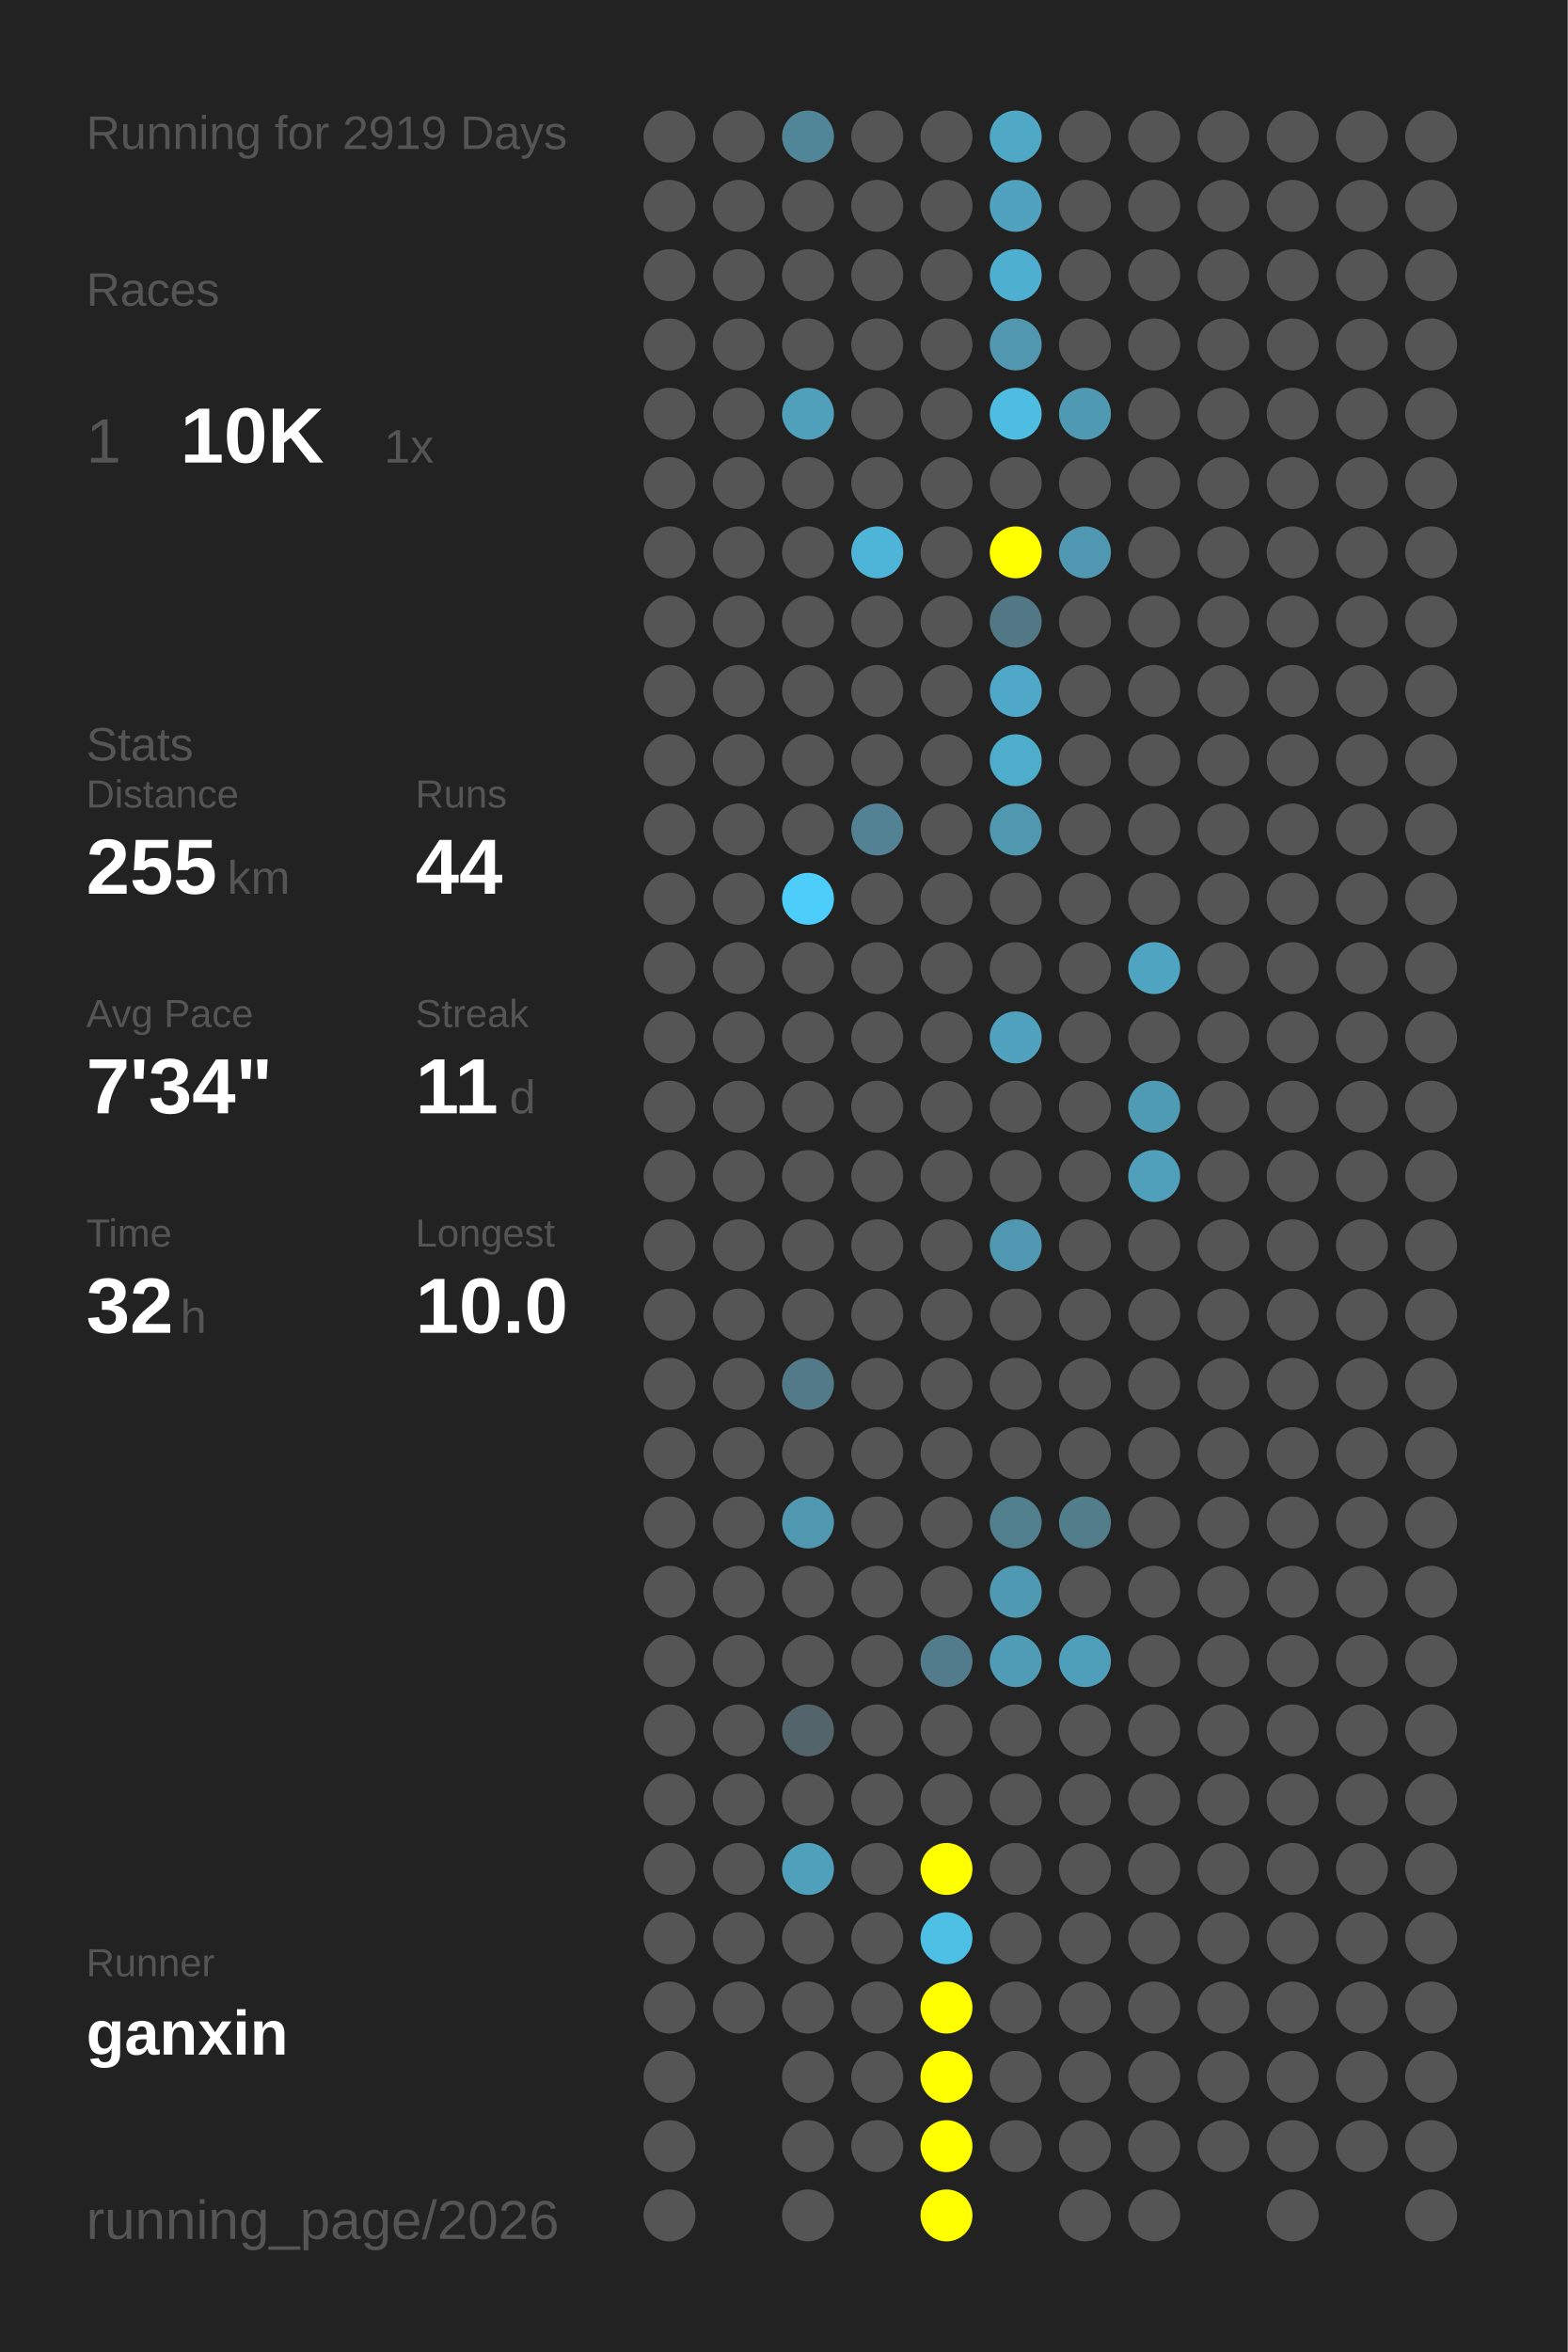
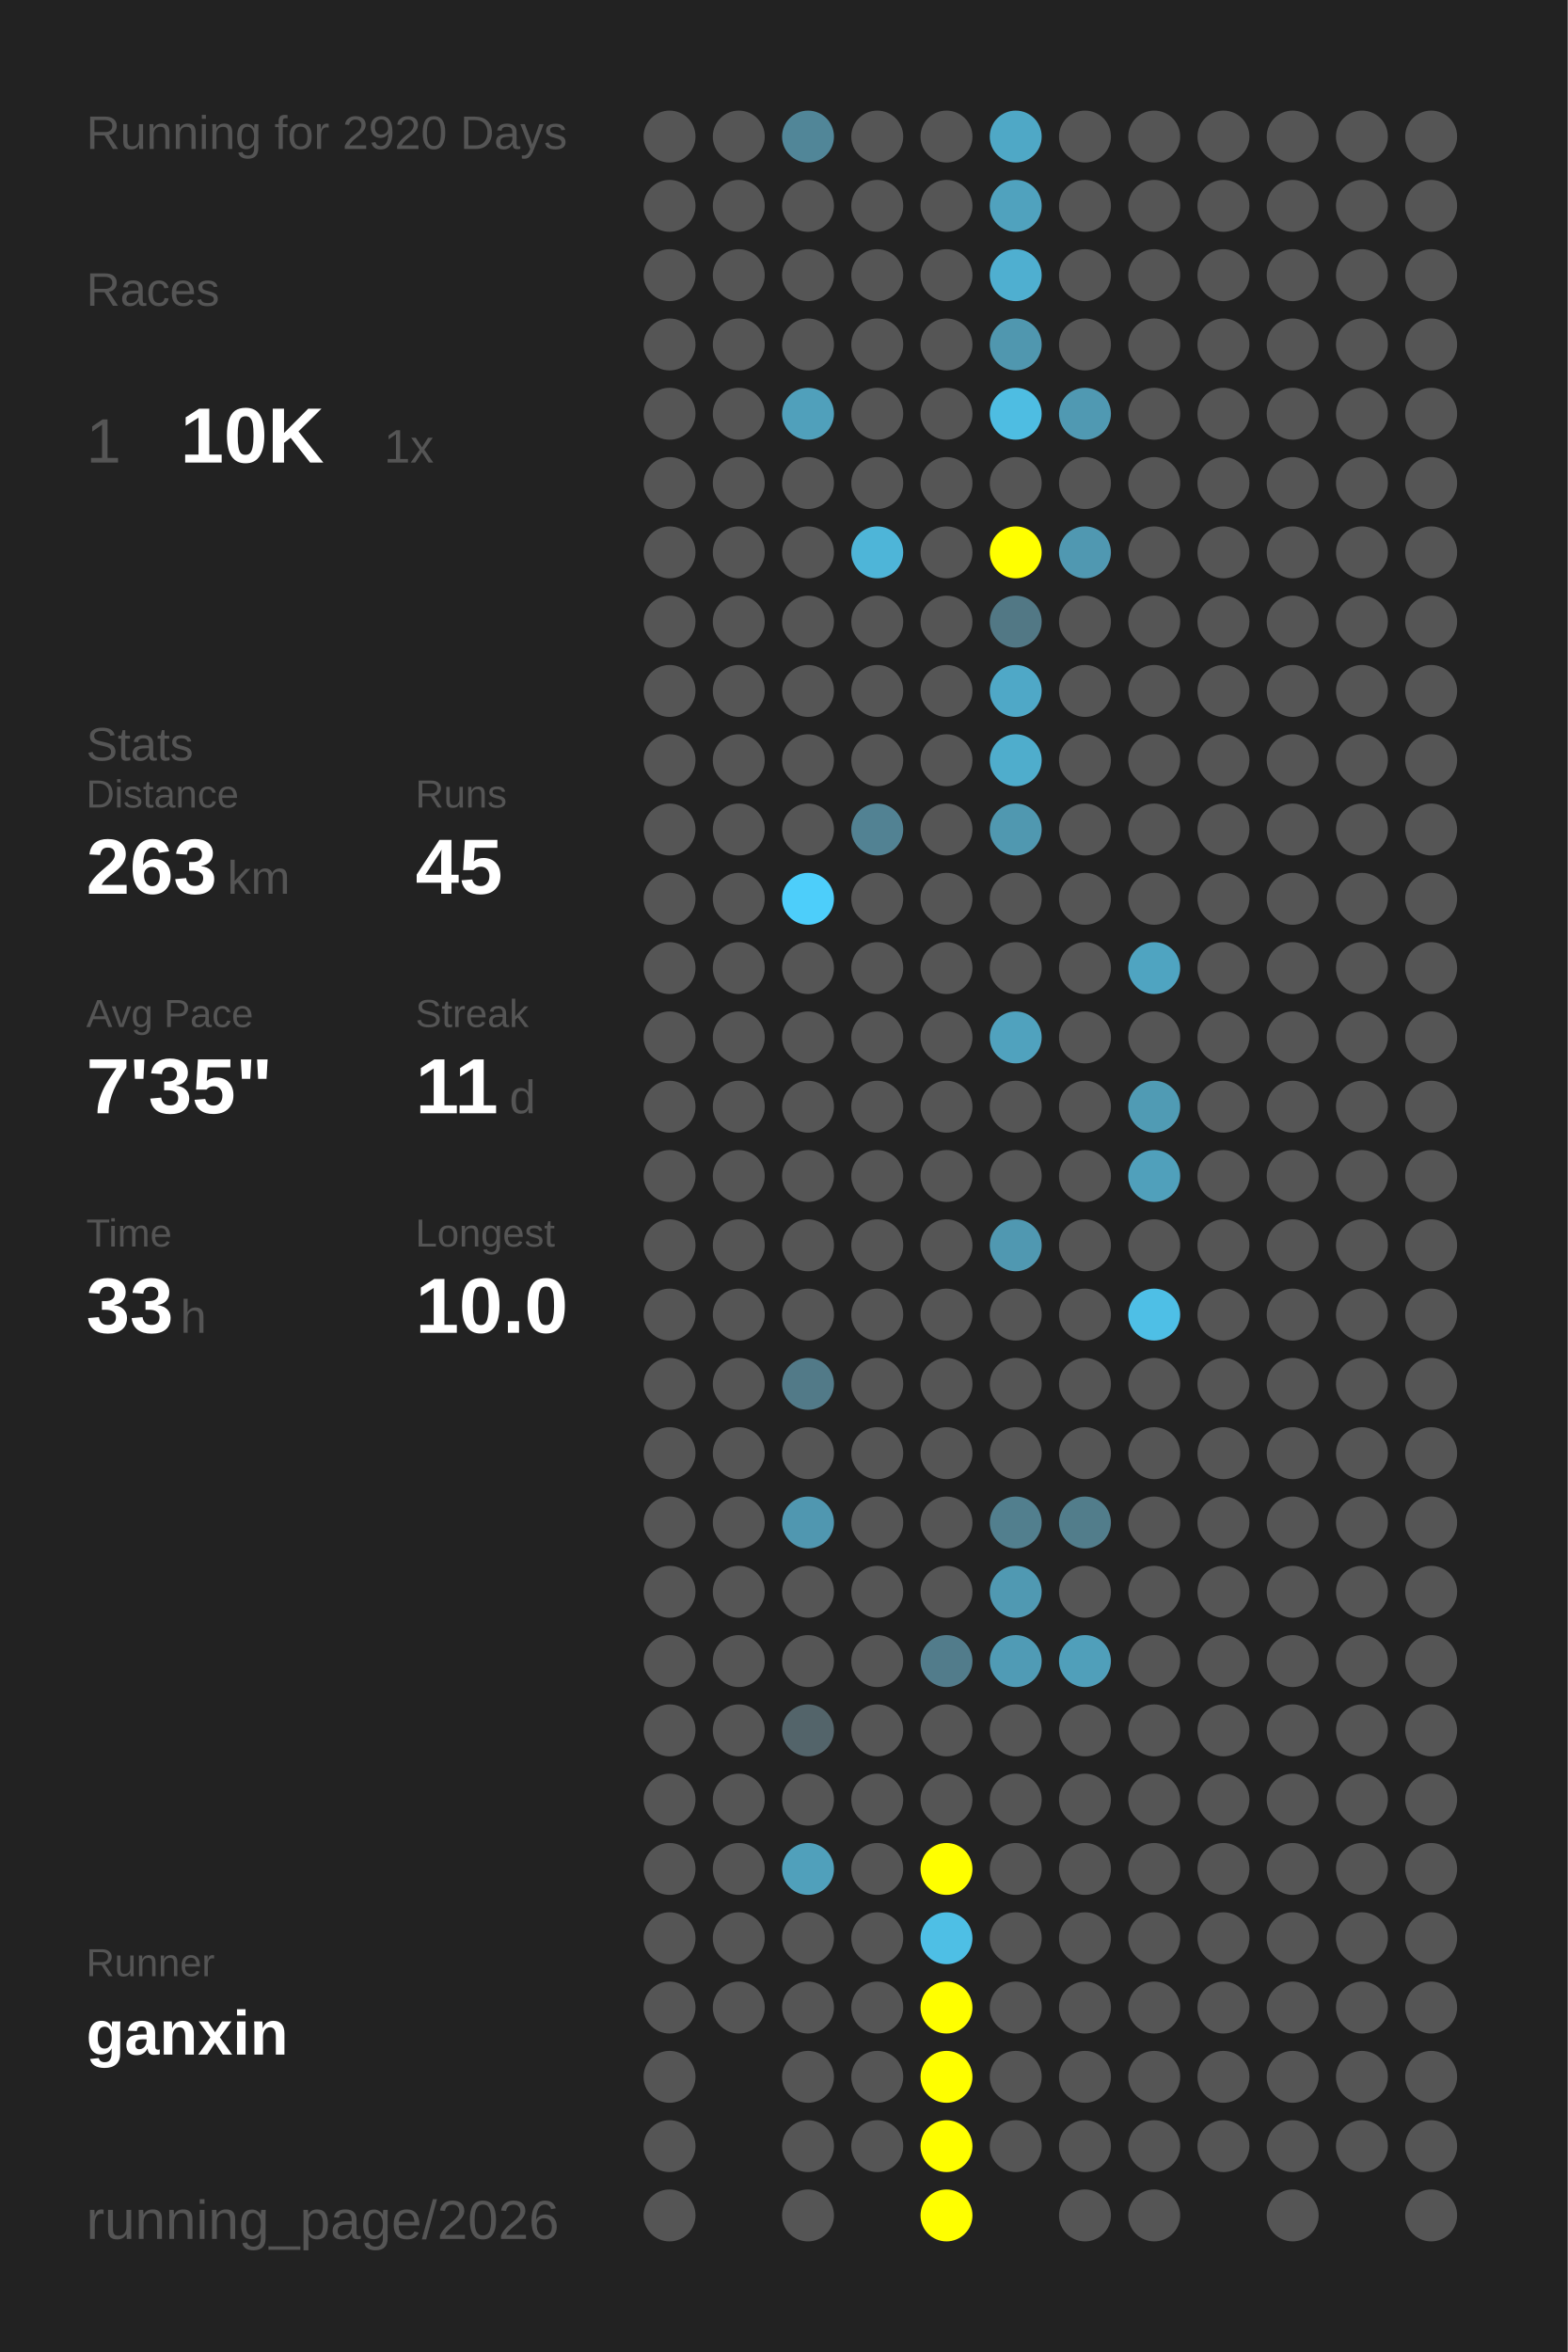
<svg xmlns="http://www.w3.org/2000/svg" baseProfile="full" height="300mm" version="1.1" viewBox="0,0,200,300" width="200mm">
  <defs />
  <rect fill="#222222" height="300" width="200" x="0" y="0" />
-   <text fill="#555555" style="font-size:6px; font-family:Arial;" x="11" y="19">Running for 2919 Days</text>
+   <text fill="#555555" style="font-size:6px; font-family:Arial;" x="11" y="19">Running for 2920 Days</text>
  <text fill="#555555" style="font-size:6px; font-family:Arial;" x="11" y="39">Races</text>
  <text fill="#555555" style="font-size:8px; font-family:Arial;" x="11" y="59">1</text>
  <text fill="#FFFFFF" style="font-size:10px; font-family:Arial; font-weight:bold;" x="23" y="59">10K</text>
  <text fill="#555555" style="font-size:6px; font-family:Arial;" x="49" y="59">1x</text>
  <text fill="#555555" style="font-size:6px; font-family:Arial;" x="11" y="97">Stats</text>
  <text fill="#555555" style="font-size:5px; font-family:Arial;" x="11" y="103">Distance</text>
-   <text fill="#FFFFFF" style="font-size:10px; font-family:Arial; font-weight:bold;" x="11" y="114">255</text>
+   <text fill="#FFFFFF" style="font-size:10px; font-family:Arial; font-weight:bold;" x="11" y="114">263</text>
  <text fill="#555555" style="font-size:6px; font-family:Arial;" x="29" y="114">km</text>
  <text fill="#555555" style="font-size:5px; font-family:Arial;" x="53" y="103">Runs</text>
-   <text fill="#FFFFFF" style="font-size:10px; font-family:Arial; font-weight:bold;" x="53" y="114">44</text>
+   <text fill="#FFFFFF" style="font-size:10px; font-family:Arial; font-weight:bold;" x="53" y="114">45</text>
  <text fill="#555555" style="font-size:5px; font-family:Arial;" x="11" y="131">Avg Pace</text>
-   <text fill="#FFFFFF" style="font-size:10px; font-family:Arial; font-weight:bold;" x="11" y="142">7'34"</text>
+   <text fill="#FFFFFF" style="font-size:10px; font-family:Arial; font-weight:bold;" x="11" y="142">7'35"</text>
  <text fill="#555555" style="font-size:5px; font-family:Arial;" x="53" y="131">Streak</text>
  <text fill="#FFFFFF" style="font-size:10px; font-family:Arial; font-weight:bold;" x="53" y="142">11</text>
  <text fill="#555555" style="font-size:6px; font-family:Arial;" x="65" y="142">d</text>
  <text fill="#555555" style="font-size:5px; font-family:Arial;" x="11" y="159">Time</text>
-   <text fill="#FFFFFF" style="font-size:10px; font-family:Arial; font-weight:bold;" x="11" y="170">32</text>
+   <text fill="#FFFFFF" style="font-size:10px; font-family:Arial; font-weight:bold;" x="11" y="170">33</text>
  <text fill="#555555" style="font-size:6px; font-family:Arial;" x="23" y="170">h</text>
  <text fill="#555555" style="font-size:5px; font-family:Arial;" x="53" y="159">Longest</text>
  <text fill="#FFFFFF" style="font-size:10px; font-family:Arial; font-weight:bold;" x="53" y="170">10.0</text>
  <text fill="#555555" style="font-size:5px; font-family:Arial;" x="11" y="252.065">Runner</text>
  <text fill="#FFFFFF" style="font-size:8px; font-family:Arial; font-weight:bold;" x="11" y="262.065">ganxin</text>
  <text fill="#555555" style="font-size:7px; font-family:Arial;" x="11" y="285.581">running_page/2026</text>
  <circle cx="85.417" cy="17.419" fill="#555555" r="3.312" />
  <circle cx="85.417" cy="26.258" fill="#555555" r="3.312" />
  <circle cx="85.417" cy="35.097" fill="#555555" r="3.312" />
  <circle cx="85.417" cy="43.935" fill="#555555" r="3.312" />
  <circle cx="85.417" cy="52.774" fill="#555555" r="3.312" />
  <circle cx="85.417" cy="61.613" fill="#555555" r="3.312" />
  <circle cx="85.417" cy="70.452" fill="#555555" r="3.312" />
  <circle cx="85.417" cy="79.29" fill="#555555" r="3.312" />
  <circle cx="85.417" cy="88.129" fill="#555555" r="3.312" />
  <circle cx="85.417" cy="96.968" fill="#555555" r="3.312" />
  <circle cx="85.417" cy="105.806" fill="#555555" r="3.312" />
  <circle cx="85.417" cy="114.645" fill="#555555" r="3.312" />
  <circle cx="85.417" cy="123.484" fill="#555555" r="3.312" />
  <circle cx="85.417" cy="132.323" fill="#555555" r="3.312" />
  <circle cx="85.417" cy="141.161" fill="#555555" r="3.312" />
  <circle cx="85.417" cy="150" fill="#555555" r="3.312" />
  <circle cx="85.417" cy="158.839" fill="#555555" r="3.312" />
  <circle cx="85.417" cy="167.677" fill="#555555" r="3.312" />
  <circle cx="85.417" cy="176.516" fill="#555555" r="3.312" />
  <circle cx="85.417" cy="185.355" fill="#555555" r="3.312" />
  <circle cx="85.417" cy="194.194" fill="#555555" r="3.312" />
  <circle cx="85.417" cy="203.032" fill="#555555" r="3.312" />
  <circle cx="85.417" cy="211.871" fill="#555555" r="3.312" />
  <circle cx="85.417" cy="220.71" fill="#555555" r="3.312" />
  <circle cx="85.417" cy="229.548" fill="#555555" r="3.312" />
  <circle cx="85.417" cy="238.387" fill="#555555" r="3.312" />
  <circle cx="85.417" cy="247.226" fill="#555555" r="3.312" />
  <circle cx="85.417" cy="256.065" fill="#555555" r="3.312" />
  <circle cx="85.417" cy="264.903" fill="#555555" r="3.312" />
  <circle cx="85.417" cy="273.742" fill="#555555" r="3.312" />
  <circle cx="85.417" cy="282.581" fill="#555555" r="3.312" />
  <circle cx="94.25" cy="17.419" fill="#555555" r="3.312" />
  <circle cx="94.25" cy="26.258" fill="#555555" r="3.312" />
  <circle cx="94.25" cy="35.097" fill="#555555" r="3.312" />
  <circle cx="94.25" cy="43.935" fill="#555555" r="3.312" />
  <circle cx="94.25" cy="52.774" fill="#555555" r="3.312" />
  <circle cx="94.25" cy="61.613" fill="#555555" r="3.312" />
  <circle cx="94.25" cy="70.452" fill="#555555" r="3.312" />
  <circle cx="94.25" cy="79.29" fill="#555555" r="3.312" />
  <circle cx="94.25" cy="88.129" fill="#555555" r="3.312" />
  <circle cx="94.25" cy="96.968" fill="#555555" r="3.312" />
  <circle cx="94.25" cy="105.806" fill="#555555" r="3.312" />
  <circle cx="94.25" cy="114.645" fill="#555555" r="3.312" />
  <circle cx="94.25" cy="123.484" fill="#555555" r="3.312" />
  <circle cx="94.25" cy="132.323" fill="#555555" r="3.312" />
  <circle cx="94.25" cy="141.161" fill="#555555" r="3.312" />
  <circle cx="94.25" cy="150" fill="#555555" r="3.312" />
  <circle cx="94.25" cy="158.839" fill="#555555" r="3.312" />
  <circle cx="94.25" cy="167.677" fill="#555555" r="3.312" />
  <circle cx="94.25" cy="176.516" fill="#555555" r="3.312" />
  <circle cx="94.25" cy="185.355" fill="#555555" r="3.312" />
  <circle cx="94.25" cy="194.194" fill="#555555" r="3.312" />
  <circle cx="94.25" cy="203.032" fill="#555555" r="3.312" />
  <circle cx="94.25" cy="211.871" fill="#555555" r="3.312" />
  <circle cx="94.25" cy="220.71" fill="#555555" r="3.312" />
  <circle cx="94.25" cy="229.548" fill="#555555" r="3.312" />
  <circle cx="94.25" cy="238.387" fill="#555555" r="3.312" />
  <circle cx="94.25" cy="247.226" fill="#555555" r="3.312" />
  <circle cx="94.25" cy="256.065" fill="#555555" r="3.312" />
  <circle cx="103.083" cy="17.419" fill="#518698" r="3.312" />
  <circle cx="103.083" cy="26.258" fill="#555555" r="3.312" />
  <circle cx="103.083" cy="35.097" fill="#555555" r="3.312" />
  <circle cx="103.083" cy="43.935" fill="#555555" r="3.312" />
  <circle cx="103.083" cy="52.774" fill="#50a0bb" r="3.312" />
  <circle cx="103.083" cy="61.613" fill="#555555" r="3.312" />
  <circle cx="103.083" cy="70.452" fill="#555555" r="3.312" />
  <circle cx="103.083" cy="79.29" fill="#555555" r="3.312" />
  <circle cx="103.083" cy="88.129" fill="#555555" r="3.312" />
  <circle cx="103.083" cy="96.968" fill="#555555" r="3.312" />
  <circle cx="103.083" cy="105.806" fill="#555555" r="3.312" />
  <circle cx="103.083" cy="114.645" fill="#4dcefa" r="3.312" />
  <circle cx="103.083" cy="123.484" fill="#555555" r="3.312" />
  <circle cx="103.083" cy="132.323" fill="#555555" r="3.312" />
  <circle cx="103.083" cy="141.161" fill="#555555" r="3.312" />
  <circle cx="103.083" cy="150" fill="#555555" r="3.312" />
  <circle cx="103.083" cy="158.839" fill="#555555" r="3.312" />
  <circle cx="103.083" cy="167.677" fill="#555555" r="3.312" />
  <circle cx="103.083" cy="176.516" fill="#527a88" r="3.312" />
  <circle cx="103.083" cy="185.355" fill="#555555" r="3.312" />
  <circle cx="103.083" cy="194.194" fill="#5097b0" r="3.312" />
  <circle cx="103.083" cy="203.032" fill="#555555" r="3.312" />
  <circle cx="103.083" cy="211.871" fill="#555555" r="3.312" />
  <circle cx="103.083" cy="220.71" fill="#53646a" r="3.312" />
  <circle cx="103.083" cy="229.548" fill="#555555" r="3.312" />
  <circle cx="103.083" cy="238.387" fill="#50a0bb" r="3.312" />
  <circle cx="103.083" cy="247.226" fill="#555555" r="3.312" />
  <circle cx="103.083" cy="256.065" fill="#555555" r="3.312" />
  <circle cx="103.083" cy="264.903" fill="#555555" r="3.312" />
  <circle cx="103.083" cy="273.742" fill="#555555" r="3.312" />
  <circle cx="103.083" cy="282.581" fill="#555555" r="3.312" />
  <circle cx="111.917" cy="17.419" fill="#555555" r="3.312" />
  <circle cx="111.917" cy="26.258" fill="#555555" r="3.312" />
  <circle cx="111.917" cy="35.097" fill="#555555" r="3.312" />
  <circle cx="111.917" cy="43.935" fill="#555555" r="3.312" />
  <circle cx="111.917" cy="52.774" fill="#555555" r="3.312" />
  <circle cx="111.917" cy="61.613" fill="#555555" r="3.312" />
  <circle cx="111.917" cy="70.452" fill="#4eb5d8" r="3.312" />
  <circle cx="111.917" cy="79.29" fill="#555555" r="3.312" />
  <circle cx="111.917" cy="88.129" fill="#555555" r="3.312" />
  <circle cx="111.917" cy="96.968" fill="#555555" r="3.312" />
  <circle cx="111.917" cy="105.806" fill="#528293" r="3.312" />
  <circle cx="111.917" cy="114.645" fill="#555555" r="3.312" />
  <circle cx="111.917" cy="123.484" fill="#555555" r="3.312" />
  <circle cx="111.917" cy="132.323" fill="#555555" r="3.312" />
  <circle cx="111.917" cy="141.161" fill="#555555" r="3.312" />
  <circle cx="111.917" cy="150" fill="#555555" r="3.312" />
  <circle cx="111.917" cy="158.839" fill="#555555" r="3.312" />
  <circle cx="111.917" cy="167.677" fill="#555555" r="3.312" />
  <circle cx="111.917" cy="176.516" fill="#555555" r="3.312" />
  <circle cx="111.917" cy="185.355" fill="#555555" r="3.312" />
  <circle cx="111.917" cy="194.194" fill="#555555" r="3.312" />
  <circle cx="111.917" cy="203.032" fill="#555555" r="3.312" />
  <circle cx="111.917" cy="211.871" fill="#555555" r="3.312" />
  <circle cx="111.917" cy="220.71" fill="#555555" r="3.312" />
  <circle cx="111.917" cy="229.548" fill="#555555" r="3.312" />
  <circle cx="111.917" cy="238.387" fill="#555555" r="3.312" />
  <circle cx="111.917" cy="247.226" fill="#555555" r="3.312" />
  <circle cx="111.917" cy="256.065" fill="#555555" r="3.312" />
  <circle cx="111.917" cy="264.903" fill="#555555" r="3.312" />
  <circle cx="111.917" cy="273.742" fill="#555555" r="3.312" />
  <circle cx="120.75" cy="17.419" fill="#555555" r="3.312" />
  <circle cx="120.75" cy="26.258" fill="#555555" r="3.312" />
  <circle cx="120.75" cy="35.097" fill="#555555" r="3.312" />
  <circle cx="120.75" cy="43.935" fill="#555555" r="3.312" />
  <circle cx="120.75" cy="52.774" fill="#555555" r="3.312" />
  <circle cx="120.75" cy="61.613" fill="#555555" r="3.312" />
  <circle cx="120.75" cy="70.452" fill="#555555" r="3.312" />
  <circle cx="120.75" cy="79.29" fill="#555555" r="3.312" />
  <circle cx="120.75" cy="88.129" fill="#555555" r="3.312" />
  <circle cx="120.75" cy="96.968" fill="#555555" r="3.312" />
  <circle cx="120.75" cy="105.806" fill="#555555" r="3.312" />
  <circle cx="120.75" cy="114.645" fill="#555555" r="3.312" />
  <circle cx="120.75" cy="123.484" fill="#555555" r="3.312" />
  <circle cx="120.75" cy="132.323" fill="#555555" r="3.312" />
  <circle cx="120.75" cy="141.161" fill="#555555" r="3.312" />
  <circle cx="120.75" cy="150" fill="#555555" r="3.312" />
  <circle cx="120.75" cy="158.839" fill="#555555" r="3.312" />
  <circle cx="120.75" cy="167.677" fill="#555555" r="3.312" />
  <circle cx="120.75" cy="176.516" fill="#555555" r="3.312" />
  <circle cx="120.75" cy="185.355" fill="#555555" r="3.312" />
  <circle cx="120.75" cy="194.194" fill="#555555" r="3.312" />
  <circle cx="120.75" cy="203.032" fill="#555555" r="3.312" />
  <circle cx="120.75" cy="211.871" fill="#527c8b" r="3.312" />
  <circle cx="120.75" cy="220.71" fill="#555555" r="3.312" />
  <circle cx="120.75" cy="229.548" fill="#555555" r="3.312" />
  <circle cx="120.75" cy="238.387" fill="#FFFF00" r="3.312" />
  <circle cx="120.75" cy="247.226" fill="#4ebfe5" r="3.312" />
  <circle cx="120.75" cy="256.065" fill="#FFFF00" r="3.312" />
  <circle cx="120.75" cy="264.903" fill="#FFFF00" r="3.312" />
  <circle cx="120.75" cy="273.742" fill="#FFFF00" r="3.312" />
  <circle cx="120.75" cy="282.581" fill="#FFFF00" r="3.312" />
  <circle cx="129.583" cy="17.419" fill="#4fa8c6" r="3.312" />
  <circle cx="129.583" cy="26.258" fill="#50a2be" r="3.312" />
  <circle cx="129.583" cy="35.097" fill="#4fafd0" r="3.312" />
  <circle cx="129.583" cy="43.935" fill="#5097af" r="3.312" />
  <circle cx="129.583" cy="52.774" fill="#4ebde2" r="3.312" />
  <circle cx="129.583" cy="61.613" fill="#555555" r="3.312" />
  <circle cx="129.583" cy="70.452" fill="#FFFF00" r="3.312" />
  <circle cx="129.583" cy="79.29" fill="#527885" r="3.312" />
  <circle cx="129.583" cy="88.129" fill="#4fa8c7" r="3.312" />
  <circle cx="129.583" cy="96.968" fill="#4fadcc" r="3.312" />
  <circle cx="129.583" cy="105.806" fill="#5098b0" r="3.312" />
  <circle cx="129.583" cy="114.645" fill="#555555" r="3.312" />
  <circle cx="129.583" cy="123.484" fill="#555555" r="3.312" />
  <circle cx="129.583" cy="132.323" fill="#50a2be" r="3.312" />
  <circle cx="129.583" cy="141.161" fill="#555555" r="3.312" />
  <circle cx="129.583" cy="150" fill="#555555" r="3.312" />
  <circle cx="129.583" cy="158.839" fill="#5098b1" r="3.312" />
  <circle cx="129.583" cy="167.677" fill="#555555" r="3.312" />
  <circle cx="129.583" cy="176.516" fill="#555555" r="3.312" />
  <circle cx="129.583" cy="185.355" fill="#555555" r="3.312" />
  <circle cx="129.583" cy="194.194" fill="#527f8e" r="3.312" />
  <circle cx="129.583" cy="203.032" fill="#5099b2" r="3.312" />
  <circle cx="129.583" cy="211.871" fill="#509bb5" r="3.312" />
  <circle cx="129.583" cy="220.71" fill="#555555" r="3.312" />
  <circle cx="129.583" cy="229.548" fill="#555555" r="3.312" />
  <circle cx="129.583" cy="238.387" fill="#555555" r="3.312" />
  <circle cx="129.583" cy="247.226" fill="#555555" r="3.312" />
  <circle cx="129.583" cy="256.065" fill="#555555" r="3.312" />
  <circle cx="129.583" cy="264.903" fill="#555555" r="3.312" />
  <circle cx="129.583" cy="273.742" fill="#555555" r="3.312" />
  <circle cx="138.417" cy="17.419" fill="#555555" r="3.312" />
  <circle cx="138.417" cy="26.258" fill="#555555" r="3.312" />
  <circle cx="138.417" cy="35.097" fill="#555555" r="3.312" />
  <circle cx="138.417" cy="43.935" fill="#555555" r="3.312" />
  <circle cx="138.417" cy="52.774" fill="#5099b2" r="3.312" />
  <circle cx="138.417" cy="61.613" fill="#555555" r="3.312" />
  <circle cx="138.417" cy="70.452" fill="#5098b1" r="3.312" />
  <circle cx="138.417" cy="79.29" fill="#555555" r="3.312" />
  <circle cx="138.417" cy="88.129" fill="#555555" r="3.312" />
  <circle cx="138.417" cy="96.968" fill="#555555" r="3.312" />
  <circle cx="138.417" cy="105.806" fill="#555555" r="3.312" />
  <circle cx="138.417" cy="114.645" fill="#555555" r="3.312" />
  <circle cx="138.417" cy="123.484" fill="#555555" r="3.312" />
  <circle cx="138.417" cy="132.323" fill="#555555" r="3.312" />
  <circle cx="138.417" cy="141.161" fill="#555555" r="3.312" />
  <circle cx="138.417" cy="150" fill="#555555" r="3.312" />
  <circle cx="138.417" cy="158.839" fill="#555555" r="3.312" />
  <circle cx="138.417" cy="167.677" fill="#555555" r="3.312" />
  <circle cx="138.417" cy="176.516" fill="#555555" r="3.312" />
  <circle cx="138.417" cy="185.355" fill="#555555" r="3.312" />
  <circle cx="138.417" cy="194.194" fill="#527d8b" r="3.312" />
  <circle cx="138.417" cy="203.032" fill="#555555" r="3.312" />
  <circle cx="138.417" cy="211.871" fill="#509fba" r="3.312" />
  <circle cx="138.417" cy="220.71" fill="#555555" r="3.312" />
  <circle cx="138.417" cy="229.548" fill="#555555" r="3.312" />
  <circle cx="138.417" cy="238.387" fill="#555555" r="3.312" />
  <circle cx="138.417" cy="247.226" fill="#555555" r="3.312" />
  <circle cx="138.417" cy="256.065" fill="#555555" r="3.312" />
  <circle cx="138.417" cy="264.903" fill="#555555" r="3.312" />
  <circle cx="138.417" cy="273.742" fill="#555555" r="3.312" />
  <circle cx="138.417" cy="282.581" fill="#555555" r="3.312" />
  <circle cx="147.25" cy="17.419" fill="#555555" r="3.312" />
  <circle cx="147.25" cy="26.258" fill="#555555" r="3.312" />
  <circle cx="147.25" cy="35.097" fill="#555555" r="3.312" />
  <circle cx="147.25" cy="43.935" fill="#555555" r="3.312" />
  <circle cx="147.25" cy="52.774" fill="#555555" r="3.312" />
  <circle cx="147.25" cy="61.613" fill="#555555" r="3.312" />
  <circle cx="147.25" cy="70.452" fill="#555555" r="3.312" />
  <circle cx="147.25" cy="79.29" fill="#555555" r="3.312" />
  <circle cx="147.25" cy="88.129" fill="#555555" r="3.312" />
  <circle cx="147.25" cy="96.968" fill="#555555" r="3.312" />
  <circle cx="147.25" cy="105.806" fill="#555555" r="3.312" />
  <circle cx="147.25" cy="114.645" fill="#555555" r="3.312" />
  <circle cx="147.25" cy="123.484" fill="#4fa4c1" r="3.312" />
  <circle cx="147.25" cy="132.323" fill="#555555" r="3.312" />
  <circle cx="147.25" cy="141.161" fill="#509bb4" r="3.312" />
  <circle cx="147.25" cy="150" fill="#50a0bb" r="3.312" />
  <circle cx="147.25" cy="158.839" fill="#555555" r="3.312" />
-   <circle cx="147.25" cy="167.677" fill="#555555" r="3.312" />
+   <circle cx="147.25" cy="167.677" fill="#4ebfe6" r="3.312" />
  <circle cx="147.25" cy="176.516" fill="#555555" r="3.312" />
  <circle cx="147.25" cy="185.355" fill="#555555" r="3.312" />
  <circle cx="147.25" cy="194.194" fill="#555555" r="3.312" />
  <circle cx="147.25" cy="203.032" fill="#555555" r="3.312" />
  <circle cx="147.25" cy="211.871" fill="#555555" r="3.312" />
  <circle cx="147.25" cy="220.71" fill="#555555" r="3.312" />
  <circle cx="147.25" cy="229.548" fill="#555555" r="3.312" />
  <circle cx="147.25" cy="238.387" fill="#555555" r="3.312" />
  <circle cx="147.25" cy="247.226" fill="#555555" r="3.312" />
  <circle cx="147.25" cy="256.065" fill="#555555" r="3.312" />
  <circle cx="147.25" cy="264.903" fill="#555555" r="3.312" />
  <circle cx="147.25" cy="273.742" fill="#555555" r="3.312" />
  <circle cx="147.25" cy="282.581" fill="#555555" r="3.312" />
  <circle cx="156.083" cy="17.419" fill="#555555" r="3.312" />
  <circle cx="156.083" cy="26.258" fill="#555555" r="3.312" />
  <circle cx="156.083" cy="35.097" fill="#555555" r="3.312" />
  <circle cx="156.083" cy="43.935" fill="#555555" r="3.312" />
  <circle cx="156.083" cy="52.774" fill="#555555" r="3.312" />
  <circle cx="156.083" cy="61.613" fill="#555555" r="3.312" />
  <circle cx="156.083" cy="70.452" fill="#555555" r="3.312" />
  <circle cx="156.083" cy="79.29" fill="#555555" r="3.312" />
  <circle cx="156.083" cy="88.129" fill="#555555" r="3.312" />
  <circle cx="156.083" cy="96.968" fill="#555555" r="3.312" />
  <circle cx="156.083" cy="105.806" fill="#555555" r="3.312" />
  <circle cx="156.083" cy="114.645" fill="#555555" r="3.312" />
  <circle cx="156.083" cy="123.484" fill="#555555" r="3.312" />
  <circle cx="156.083" cy="132.323" fill="#555555" r="3.312" />
  <circle cx="156.083" cy="141.161" fill="#555555" r="3.312" />
  <circle cx="156.083" cy="150" fill="#555555" r="3.312" />
  <circle cx="156.083" cy="158.839" fill="#555555" r="3.312" />
  <circle cx="156.083" cy="167.677" fill="#555555" r="3.312" />
  <circle cx="156.083" cy="176.516" fill="#555555" r="3.312" />
  <circle cx="156.083" cy="185.355" fill="#555555" r="3.312" />
  <circle cx="156.083" cy="194.194" fill="#555555" r="3.312" />
  <circle cx="156.083" cy="203.032" fill="#555555" r="3.312" />
  <circle cx="156.083" cy="211.871" fill="#555555" r="3.312" />
  <circle cx="156.083" cy="220.71" fill="#555555" r="3.312" />
  <circle cx="156.083" cy="229.548" fill="#555555" r="3.312" />
  <circle cx="156.083" cy="238.387" fill="#555555" r="3.312" />
  <circle cx="156.083" cy="247.226" fill="#555555" r="3.312" />
  <circle cx="156.083" cy="256.065" fill="#555555" r="3.312" />
  <circle cx="156.083" cy="264.903" fill="#555555" r="3.312" />
  <circle cx="156.083" cy="273.742" fill="#555555" r="3.312" />
  <circle cx="164.917" cy="17.419" fill="#555555" r="3.312" />
  <circle cx="164.917" cy="26.258" fill="#555555" r="3.312" />
  <circle cx="164.917" cy="35.097" fill="#555555" r="3.312" />
  <circle cx="164.917" cy="43.935" fill="#555555" r="3.312" />
  <circle cx="164.917" cy="52.774" fill="#555555" r="3.312" />
  <circle cx="164.917" cy="61.613" fill="#555555" r="3.312" />
  <circle cx="164.917" cy="70.452" fill="#555555" r="3.312" />
  <circle cx="164.917" cy="79.29" fill="#555555" r="3.312" />
  <circle cx="164.917" cy="88.129" fill="#555555" r="3.312" />
  <circle cx="164.917" cy="96.968" fill="#555555" r="3.312" />
  <circle cx="164.917" cy="105.806" fill="#555555" r="3.312" />
  <circle cx="164.917" cy="114.645" fill="#555555" r="3.312" />
  <circle cx="164.917" cy="123.484" fill="#555555" r="3.312" />
  <circle cx="164.917" cy="132.323" fill="#555555" r="3.312" />
  <circle cx="164.917" cy="141.161" fill="#555555" r="3.312" />
  <circle cx="164.917" cy="150" fill="#555555" r="3.312" />
  <circle cx="164.917" cy="158.839" fill="#555555" r="3.312" />
  <circle cx="164.917" cy="167.677" fill="#555555" r="3.312" />
  <circle cx="164.917" cy="176.516" fill="#555555" r="3.312" />
  <circle cx="164.917" cy="185.355" fill="#555555" r="3.312" />
  <circle cx="164.917" cy="194.194" fill="#555555" r="3.312" />
  <circle cx="164.917" cy="203.032" fill="#555555" r="3.312" />
  <circle cx="164.917" cy="211.871" fill="#555555" r="3.312" />
  <circle cx="164.917" cy="220.71" fill="#555555" r="3.312" />
  <circle cx="164.917" cy="229.548" fill="#555555" r="3.312" />
  <circle cx="164.917" cy="238.387" fill="#555555" r="3.312" />
  <circle cx="164.917" cy="247.226" fill="#555555" r="3.312" />
  <circle cx="164.917" cy="256.065" fill="#555555" r="3.312" />
  <circle cx="164.917" cy="264.903" fill="#555555" r="3.312" />
  <circle cx="164.917" cy="273.742" fill="#555555" r="3.312" />
  <circle cx="164.917" cy="282.581" fill="#555555" r="3.312" />
  <circle cx="173.75" cy="17.419" fill="#555555" r="3.312" />
  <circle cx="173.75" cy="26.258" fill="#555555" r="3.312" />
  <circle cx="173.75" cy="35.097" fill="#555555" r="3.312" />
  <circle cx="173.75" cy="43.935" fill="#555555" r="3.312" />
  <circle cx="173.75" cy="52.774" fill="#555555" r="3.312" />
  <circle cx="173.75" cy="61.613" fill="#555555" r="3.312" />
  <circle cx="173.75" cy="70.452" fill="#555555" r="3.312" />
  <circle cx="173.75" cy="79.29" fill="#555555" r="3.312" />
  <circle cx="173.75" cy="88.129" fill="#555555" r="3.312" />
  <circle cx="173.75" cy="96.968" fill="#555555" r="3.312" />
  <circle cx="173.75" cy="105.806" fill="#555555" r="3.312" />
  <circle cx="173.75" cy="114.645" fill="#555555" r="3.312" />
  <circle cx="173.75" cy="123.484" fill="#555555" r="3.312" />
  <circle cx="173.75" cy="132.323" fill="#555555" r="3.312" />
  <circle cx="173.75" cy="141.161" fill="#555555" r="3.312" />
  <circle cx="173.75" cy="150" fill="#555555" r="3.312" />
  <circle cx="173.75" cy="158.839" fill="#555555" r="3.312" />
  <circle cx="173.75" cy="167.677" fill="#555555" r="3.312" />
  <circle cx="173.75" cy="176.516" fill="#555555" r="3.312" />
  <circle cx="173.75" cy="185.355" fill="#555555" r="3.312" />
  <circle cx="173.75" cy="194.194" fill="#555555" r="3.312" />
  <circle cx="173.75" cy="203.032" fill="#555555" r="3.312" />
  <circle cx="173.75" cy="211.871" fill="#555555" r="3.312" />
  <circle cx="173.75" cy="220.71" fill="#555555" r="3.312" />
  <circle cx="173.75" cy="229.548" fill="#555555" r="3.312" />
  <circle cx="173.75" cy="238.387" fill="#555555" r="3.312" />
  <circle cx="173.75" cy="247.226" fill="#555555" r="3.312" />
  <circle cx="173.75" cy="256.065" fill="#555555" r="3.312" />
  <circle cx="173.75" cy="264.903" fill="#555555" r="3.312" />
  <circle cx="173.75" cy="273.742" fill="#555555" r="3.312" />
  <circle cx="182.583" cy="17.419" fill="#555555" r="3.312" />
  <circle cx="182.583" cy="26.258" fill="#555555" r="3.312" />
  <circle cx="182.583" cy="35.097" fill="#555555" r="3.312" />
  <circle cx="182.583" cy="43.935" fill="#555555" r="3.312" />
  <circle cx="182.583" cy="52.774" fill="#555555" r="3.312" />
  <circle cx="182.583" cy="61.613" fill="#555555" r="3.312" />
  <circle cx="182.583" cy="70.452" fill="#555555" r="3.312" />
  <circle cx="182.583" cy="79.29" fill="#555555" r="3.312" />
  <circle cx="182.583" cy="88.129" fill="#555555" r="3.312" />
  <circle cx="182.583" cy="96.968" fill="#555555" r="3.312" />
  <circle cx="182.583" cy="105.806" fill="#555555" r="3.312" />
  <circle cx="182.583" cy="114.645" fill="#555555" r="3.312" />
  <circle cx="182.583" cy="123.484" fill="#555555" r="3.312" />
  <circle cx="182.583" cy="132.323" fill="#555555" r="3.312" />
  <circle cx="182.583" cy="141.161" fill="#555555" r="3.312" />
  <circle cx="182.583" cy="150" fill="#555555" r="3.312" />
  <circle cx="182.583" cy="158.839" fill="#555555" r="3.312" />
  <circle cx="182.583" cy="167.677" fill="#555555" r="3.312" />
  <circle cx="182.583" cy="176.516" fill="#555555" r="3.312" />
  <circle cx="182.583" cy="185.355" fill="#555555" r="3.312" />
  <circle cx="182.583" cy="194.194" fill="#555555" r="3.312" />
  <circle cx="182.583" cy="203.032" fill="#555555" r="3.312" />
  <circle cx="182.583" cy="211.871" fill="#555555" r="3.312" />
  <circle cx="182.583" cy="220.71" fill="#555555" r="3.312" />
  <circle cx="182.583" cy="229.548" fill="#555555" r="3.312" />
  <circle cx="182.583" cy="238.387" fill="#555555" r="3.312" />
  <circle cx="182.583" cy="247.226" fill="#555555" r="3.312" />
  <circle cx="182.583" cy="256.065" fill="#555555" r="3.312" />
  <circle cx="182.583" cy="264.903" fill="#555555" r="3.312" />
  <circle cx="182.583" cy="273.742" fill="#555555" r="3.312" />
  <circle cx="182.583" cy="282.581" fill="#555555" r="3.312" />
</svg>
